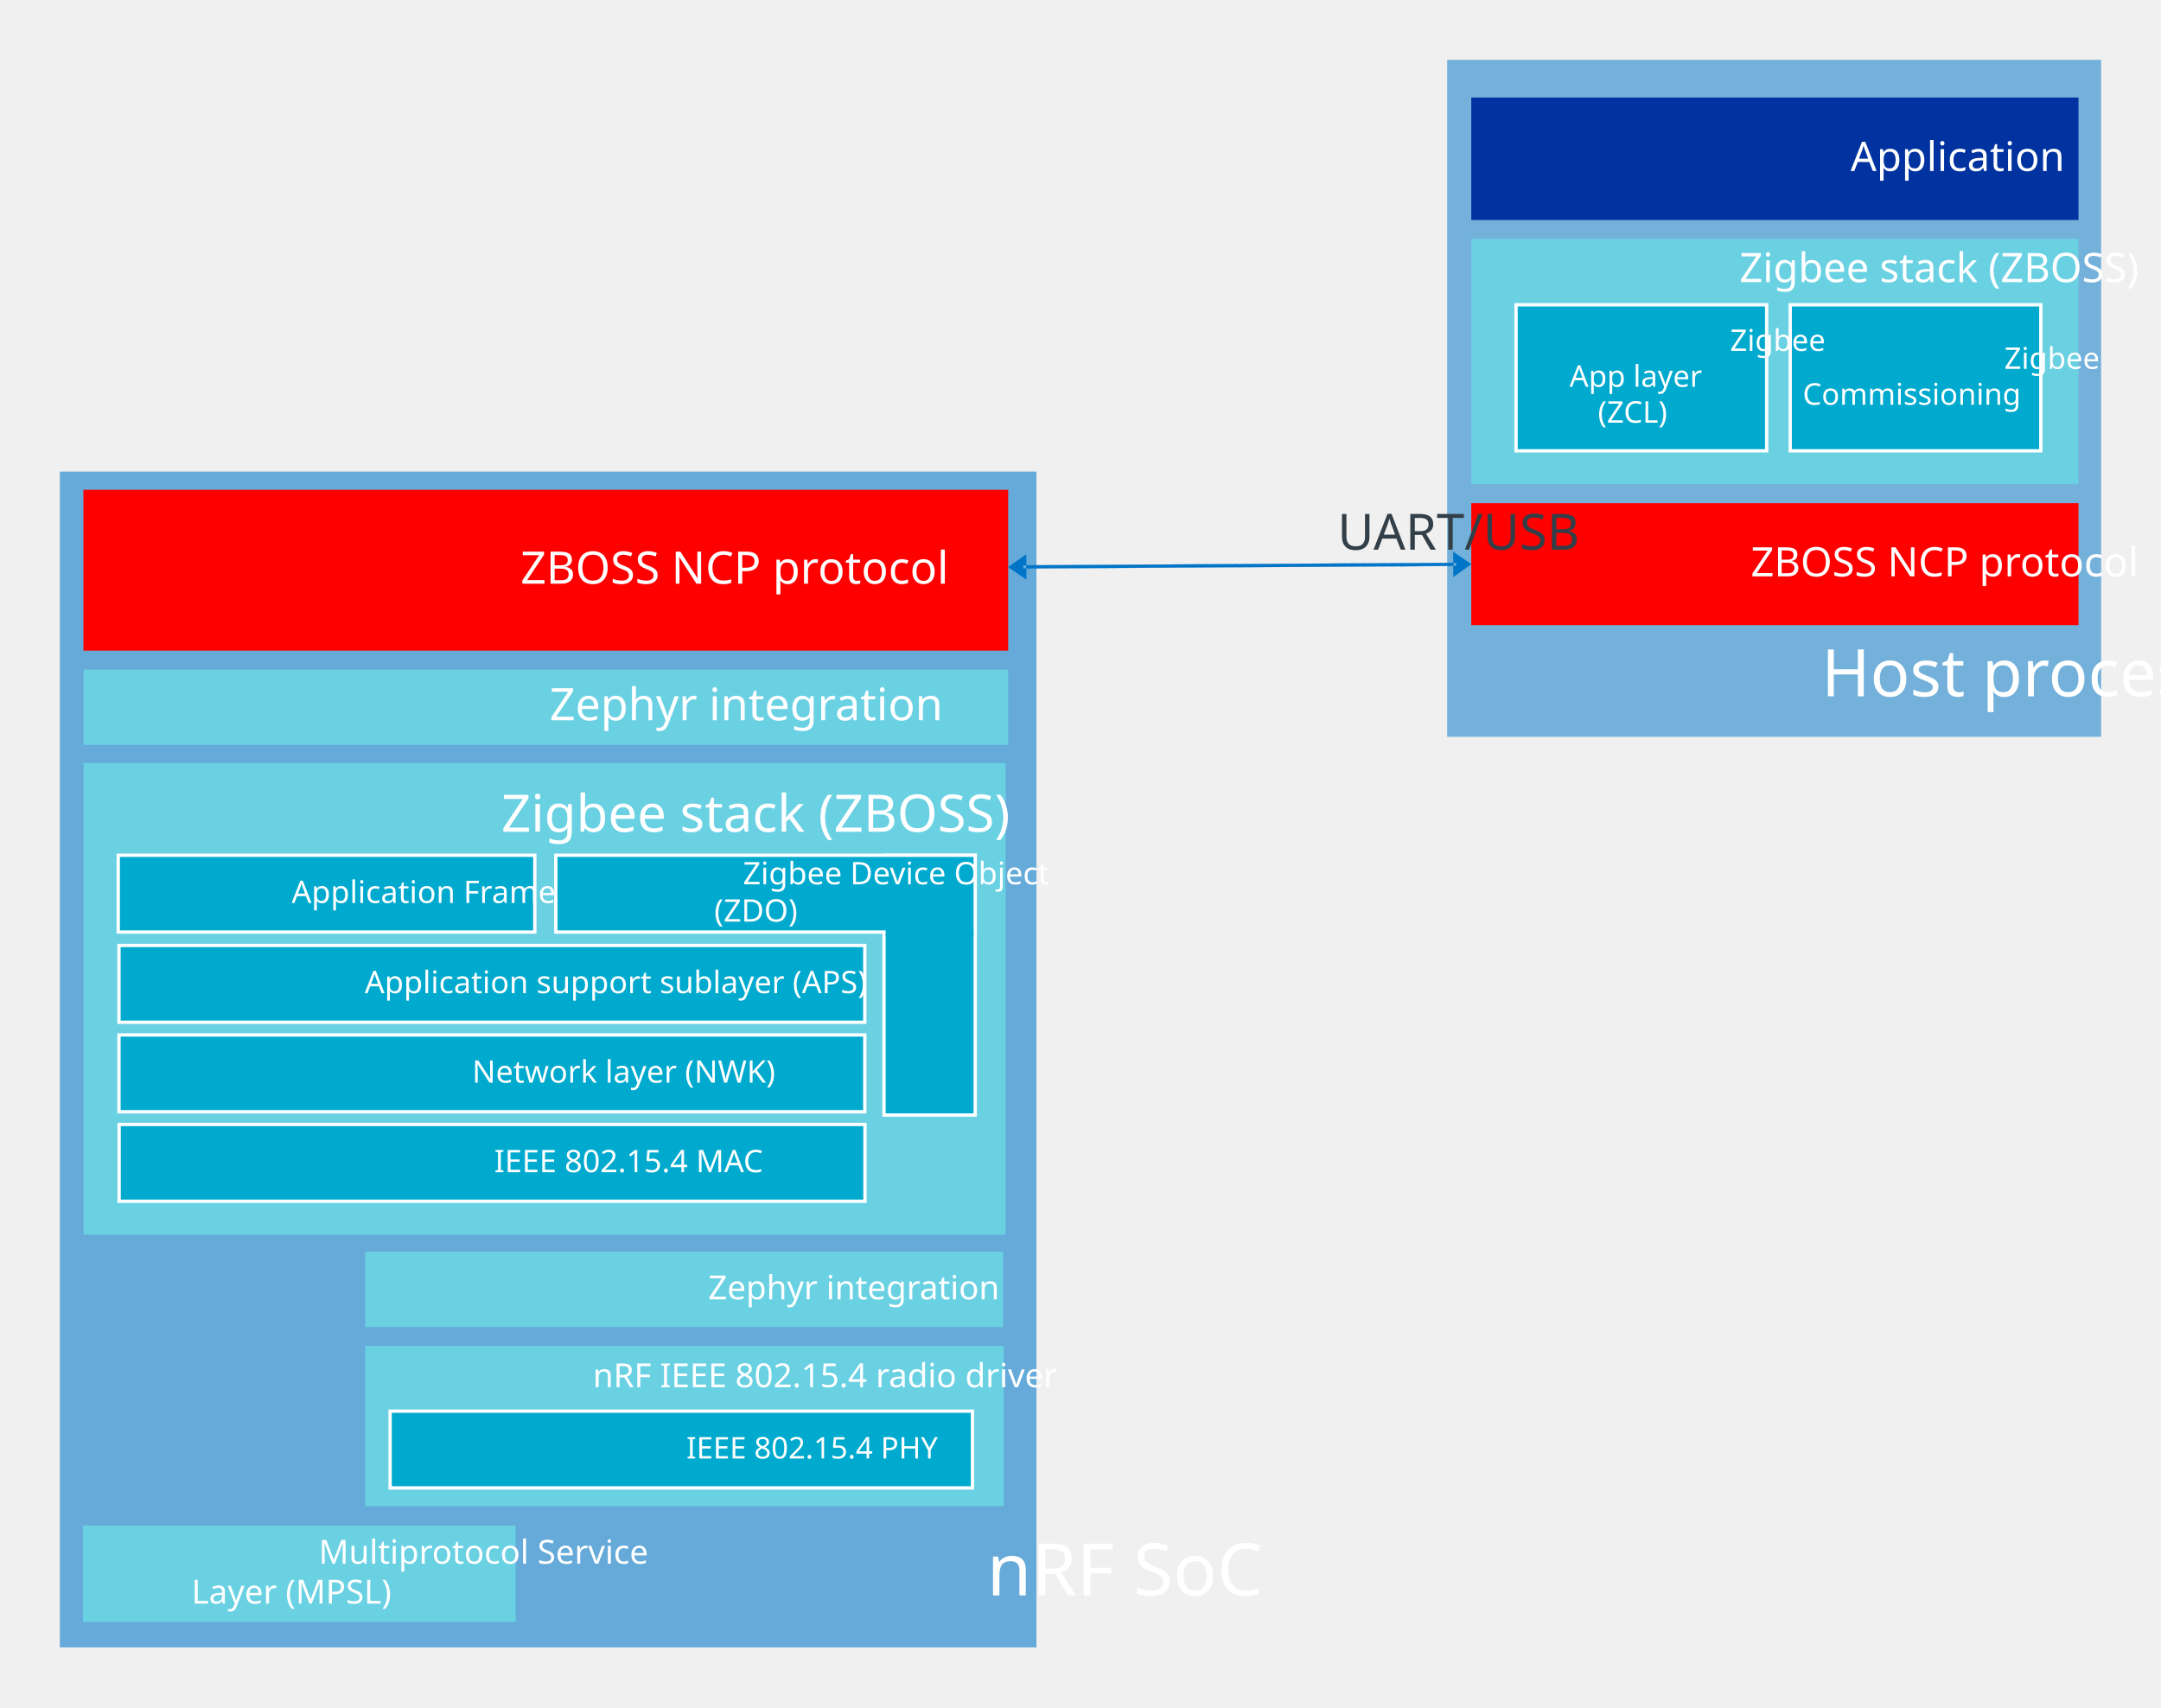
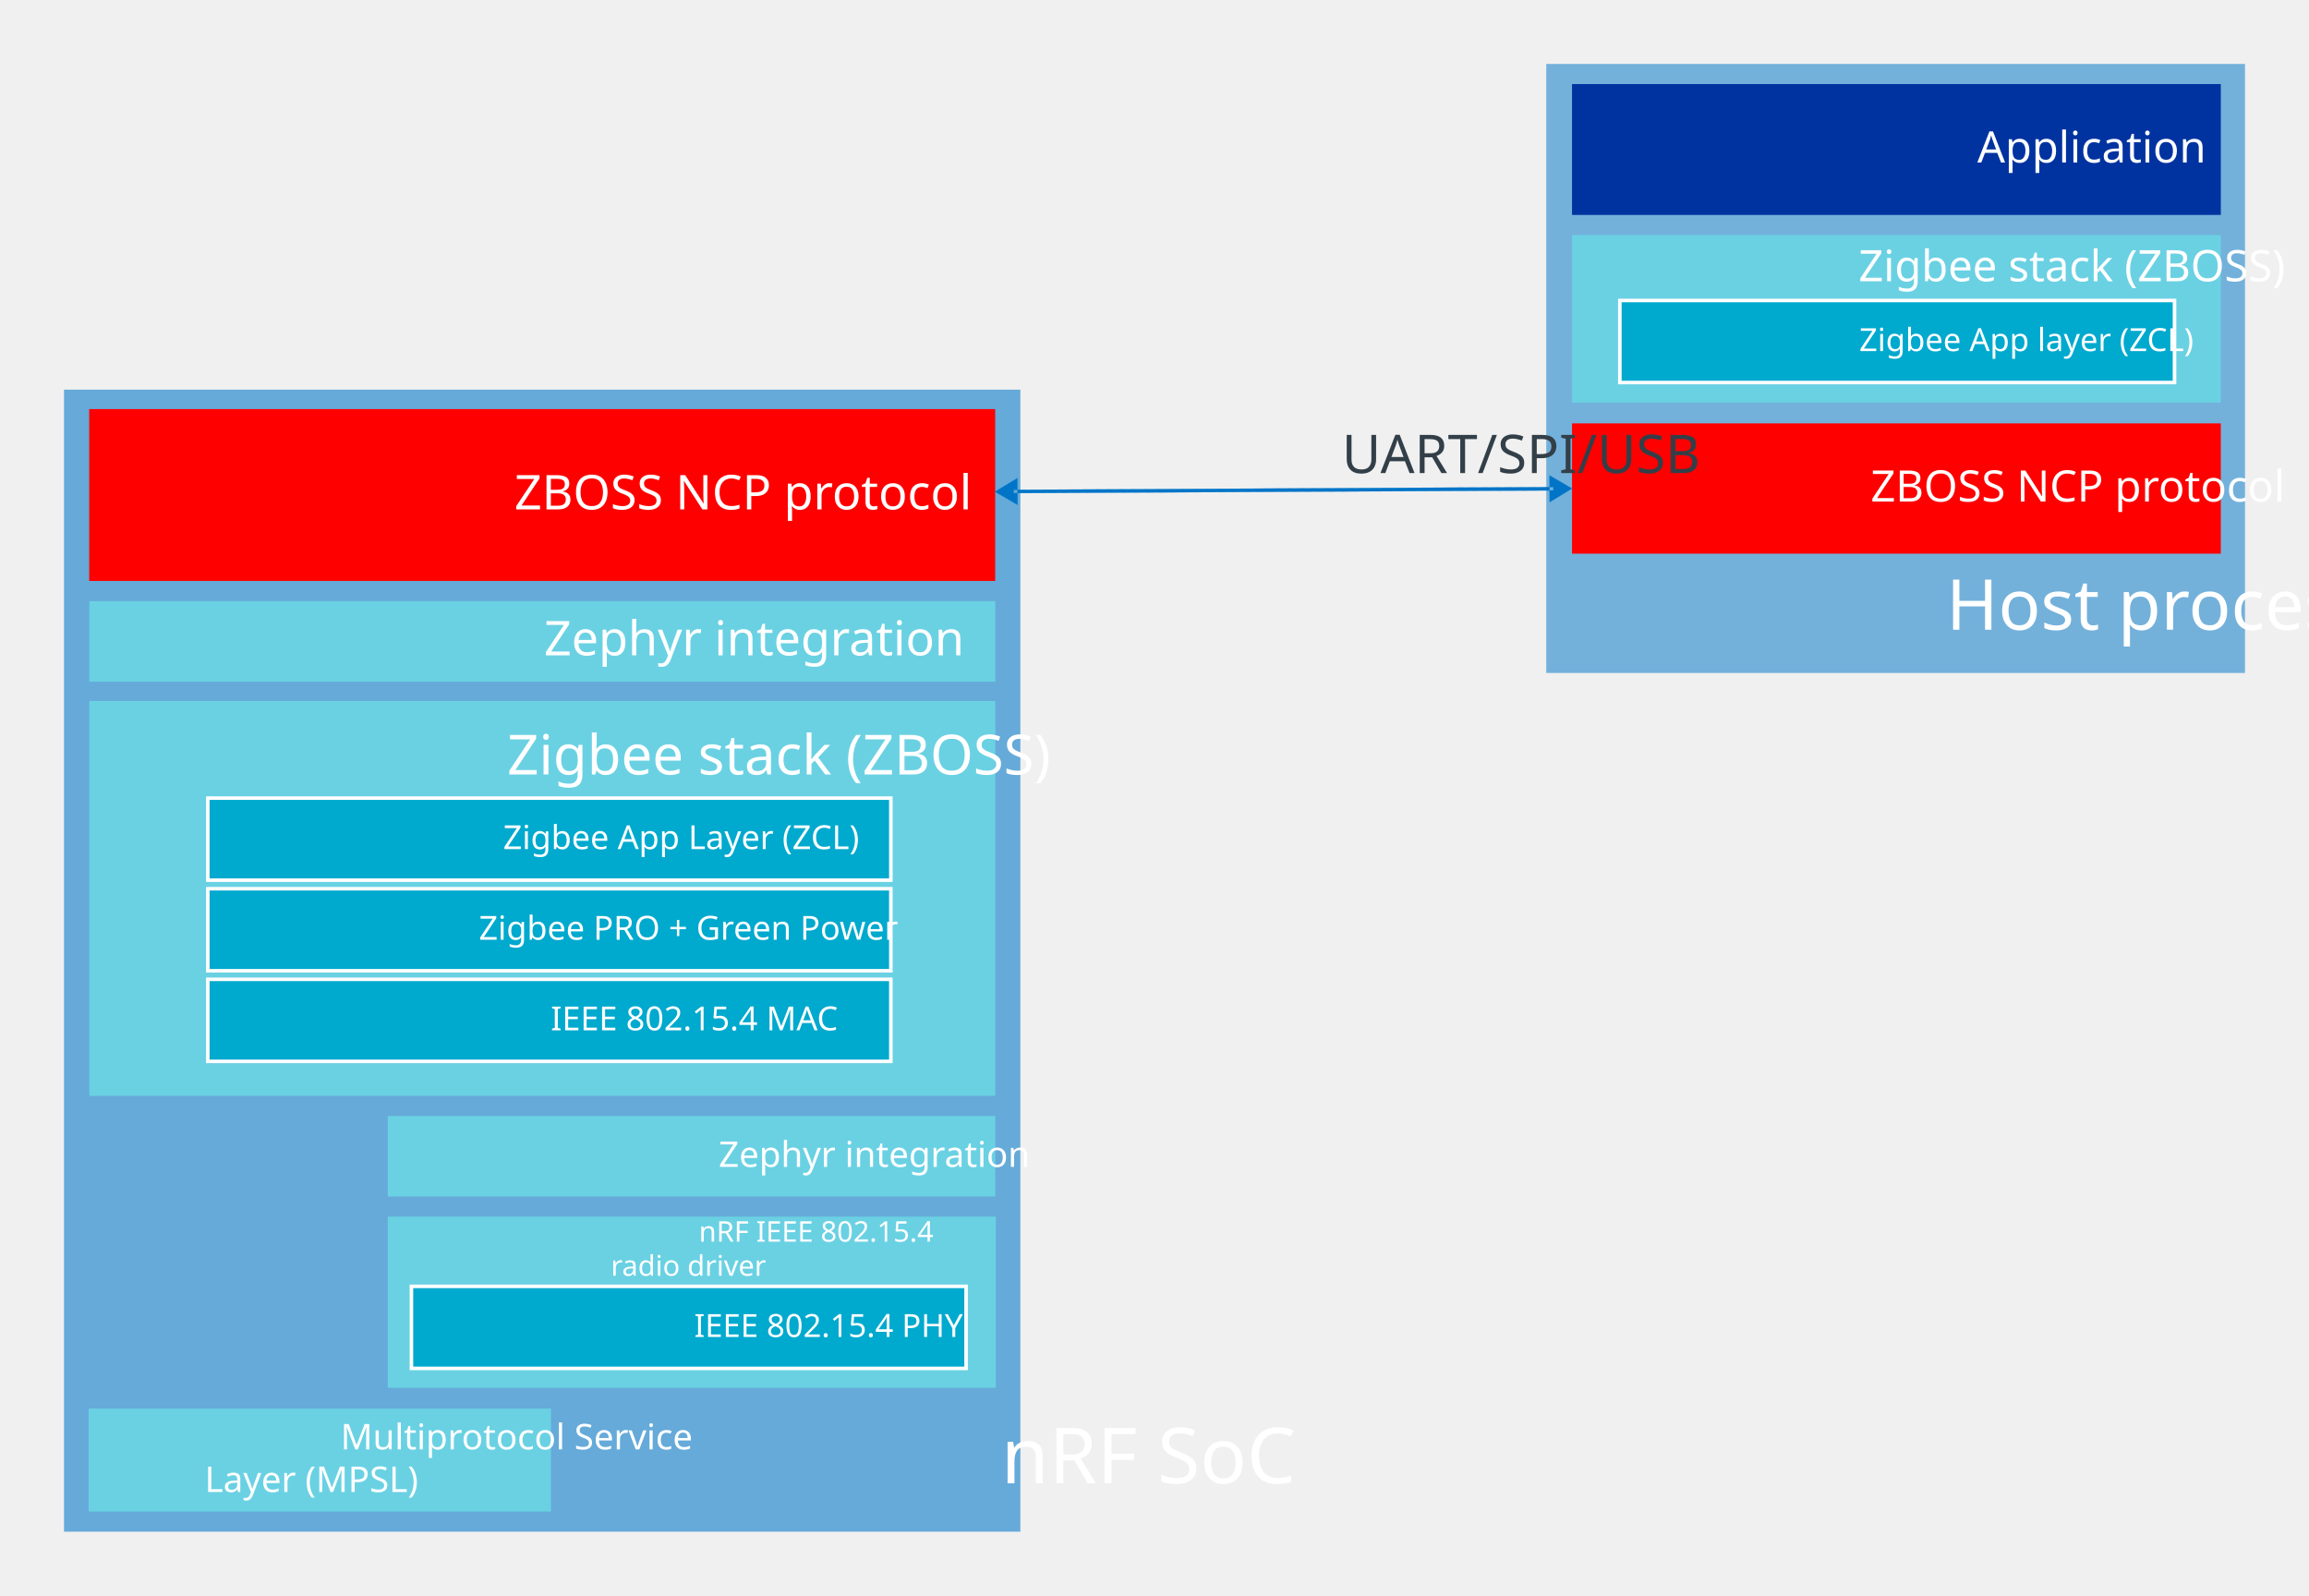
- <svg xmlns="http://www.w3.org/2000/svg" xmlns:ns1="http://schemas.microsoft.com/visio/2003/SVGExtensions/" width="9.03in" height="7.134in" viewBox="0 0 650.126 513.638" xml:space="preserve" color-interpolation-filters="sRGB" class="st20">
+ <svg xmlns="http://www.w3.org/2000/svg" xmlns:ns1="http://schemas.microsoft.com/visio/2003/SVGExtensions/" width="9.03in" height="6.24in" viewBox="0 0 650.126 449.291" xml:space="preserve" color-interpolation-filters="sRGB" class="st20">
  <ns1:documentProperties ns1:langID="1033" ns1:metric="true" ns1:viewMarkup="false">
    <ns1:userDefs>
      <ns1:ud ns1:nameU="msvNoAutoConnect" ns1:val="VT0(1):26" />
    </ns1:userDefs>
  </ns1:documentProperties>
  <style type="text/css">
	
		.st1 {fill:#0077c8;fill-opacity:0.58;stroke:none;stroke-linecap:round;stroke-linejoin:round;stroke-width:0.75}
		.st2 {fill:#ff0000;stroke:none;stroke-linecap:round;stroke-linejoin:round;stroke-width:0.75}
		.st3 {stroke:none;stroke-linecap:round;stroke-linejoin:round;stroke-width:0.75}
		.st4 {fill:#ffffff;font-family:Gotham Light;font-size:1.125em}
		.st5 {fill:#0077c8;fill-opacity:0.52;stroke:none;stroke-linecap:round;stroke-linejoin:round;stroke-width:0.75}
		.st6 {fill:#ffffff;font-family:Gotham Light;font-size:1.646em}
		.st7 {fill:#ffffff;font-family:Gotham Light;font-size:1.019em}
		.st8 {fill:#6ad1e3;stroke:none;stroke-width:1}
		.st9 {fill:#0033a0;stroke:none;stroke-width:1}
		.st10 {fill:#0075c8;stroke:#0075c8;stroke-linecap:round;stroke-linejoin:round;stroke-width:0.059}
		.st11 {fill:#333f48;font-family:Gotham Light;font-size:1.254em}
		.st12 {fill:#ffffff;font-family:Gotham Light;font-size:1.818em}
		.st13 {fill:#ffffff;font-family:Gotham Light;font-size:1.298em}
		.st14 {fill:#00a9ce;stroke:#feffff;stroke-width:1}
		.st15 {fill:#ffffff;font-family:Gotham Light;font-size:0.779em}
- 		.st16 {fill:#ffffff;font-family:Gotham Light;font-size:0.833em}
- 		.st17 {fill:#ffffff;font-family:Gotham Light;font-size:0.75em}
- 		.st18 {font-size:1em}
- 		.st19 {fill:#00a9ce;stroke:none;stroke-width:1}
+ 		.st16 {fill:#ffffff;font-family:Gotham Light;font-size:0.667em}
+ 		.st17 {font-size:1em}
+ 		.st18 {fill:#ffffff;font-family:Gotham Light;font-size:0.75em}
+ 		.st19 {fill:#ffffff;font-family:Gotham Light;font-size:0.833em}
		.st20 {fill:none;fill-rule:evenodd;font-size:12px;overflow:visible;stroke-linecap:square;stroke-miterlimit:3}
	
	</style>
  <g ns1:mID="0" ns1:index="1" ns1:groupContext="foregroundPage">
    <ns1:pageProperties ns1:drawingScale="0.0393701" ns1:pageScale="0.0393701" ns1:drawingUnits="24" ns1:shadowOffsetX="8.50394" ns1:shadowOffsetY="-8.50394" />
    <ns1:layer ns1:name="Connector" ns1:index="0" />
    <g id="shape55-1" ns1:mID="55" ns1:groupContext="shape" transform="translate(18,-18)">
-       <path d="M293.81 159.89 L0 159.89 L0 513.64 L293.81 513.64 L293.81 159.89 Z" class="st1" />
-     </g>
-     <g id="shape59-3" ns1:mID="59" ns1:groupContext="shape" transform="translate(25.0866,-317.885)">
-       <path d="M0 465.24 L0 513.64 L278.22 513.64 L278.22 465.24 L0 465.24 L0 465.24 Z" class="st2" />
-     </g>
-     <g id="shape60-5" ns1:mID="60" ns1:groupContext="shape" transform="translate(25.8896,-333.501)">
-       <ns1:textBlock ns1:margins="rect(0,0,0,0)" ns1:tabSpace="42.5197" />
-       <ns1:textRect cx="138.709" cy="505.057" width="277.42" height="17.162" />
-       <path d="M277.42 496.48 L0 496.48 L0 513.64 L277.42 513.64 L277.42 496.48" class="st3" />
-       <text x="67.54" y="509.11" class="st4" ns1:langID="1033">
+       <path d="M269.29 127.72 L0 127.72 L0 449.29 L269.29 449.29 L269.29 127.72 Z" class="st1" />
+     </g>
+     <g id="shape59-3" ns1:mID="59" ns1:groupContext="shape" transform="translate(25.0866,-285.711)">
+       <path d="M0 400.9 L0 449.29 L255.12 449.29 L255.12 400.9 L0 400.9 L0 400.9 Z" class="st2" />
+     </g>
+     <g id="shape60-5" ns1:mID="60" ns1:groupContext="shape" transform="translate(25.8896,-301.328)">
+       <ns1:textBlock ns1:margins="rect(0,0,0,0)" ns1:tabSpace="42.5197" />
+       <ns1:textRect cx="126.938" cy="440.71" width="253.88" height="17.162" />
+       <path d="M253.88 432.13 L0 432.13 L0 449.29 L253.88 449.29 L253.88 432.13" class="st3" />
+       <text x="55.77" y="444.76" class="st4" ns1:langID="1033">
        <ns1:paragraph ns1:horizAlign="1" />
        <ns1:tabList />ZBOSS NCP protocol</text>
    </g>
-     <g id="shape213-9" ns1:mID="213" ns1:groupContext="shape" transform="translate(435.378,-291.968)">
-       <path d="M196.75 309.97 L0 309.97 L0 513.64 L196.75 513.64 L196.75 309.97 Z" class="st5" />
-     </g>
-     <g id="shape214-11" ns1:mID="214" ns1:groupContext="shape" transform="translate(435.415,-298.212)">
-       <ns1:textBlock ns1:margins="rect(0,0,0,0)" ns1:tabSpace="42.5197" />
-       <ns1:textRect cx="94.104" cy="501.782" width="188.21" height="23.711" />
-       <path d="M188.21 489.93 L0 489.93 L0 513.64 L188.21 513.64 L188.21 489.93" class="st3" />
-       <text x="20.15" y="507.71" class="st6" ns1:langID="1033">
+     <g id="shape213-9" ns1:mID="213" ns1:groupContext="shape" transform="translate(435.378,-259.795)">
+       <path d="M196.75 277.8 L0 277.8 L0 449.29 L196.75 449.29 L196.75 277.8 Z" class="st5" />
+     </g>
+     <g id="shape214-11" ns1:mID="214" ns1:groupContext="shape" transform="translate(435.415,-266.039)">
+       <ns1:textBlock ns1:margins="rect(0,0,0,0)" ns1:tabSpace="42.5197" />
+       <ns1:textRect cx="94.104" cy="437.436" width="188.21" height="23.711" />
+       <path d="M188.21 425.58 L0 425.58 L0 449.29 L188.21 449.29 L188.21 425.58" class="st3" />
+       <text x="20.15" y="443.36" class="st6" ns1:langID="1033">
        <ns1:paragraph ns1:horizAlign="1" />
        <ns1:tabList />Host processor</text>
    </g>
-     <g id="shape215-15" ns1:mID="215" ns1:groupContext="shape" transform="translate(442.63,-325.559)">
-       <path d="M0 476.95 L0 513.64 L182.69 513.64 L182.69 476.95 L0 476.95 L0 476.95 Z" class="st2" />
-     </g>
-     <g id="shape216-17" ns1:mID="216" ns1:groupContext="shape" transform="translate(442.63,-325.559)">
-       <ns1:textBlock ns1:margins="rect(0,0,0,0)" ns1:tabSpace="42.5197" />
-       <ns1:textRect cx="91.347" cy="495.292" width="182.7" height="36.691" />
-       <path d="M182.69 476.95 L0 476.95 L0 513.64 L182.69 513.64 L182.69 476.95" class="st3" />
-       <text x="26.89" y="498.96" class="st7" ns1:langID="1033">
+     <g id="shape215-15" ns1:mID="215" ns1:groupContext="shape" transform="translate(442.63,-293.386)">
+       <path d="M0 412.6 L0 449.29 L182.69 449.29 L182.69 412.6 L0 412.6 L0 412.6 Z" class="st2" />
+     </g>
+     <g id="shape216-17" ns1:mID="216" ns1:groupContext="shape" transform="translate(442.63,-293.386)">
+       <ns1:textBlock ns1:margins="rect(0,0,0,0)" ns1:tabSpace="42.5197" />
+       <ns1:textRect cx="91.347" cy="430.946" width="182.7" height="36.691" />
+       <path d="M182.69 412.6 L0 412.6 L0 449.29 L182.69 449.29 L182.69 412.6" class="st3" />
+       <text x="26.89" y="434.61" class="st7" ns1:langID="1033">
        <ns1:paragraph ns1:horizAlign="1" />
        <ns1:tabList />ZBOSS NCP protocol</text>
    </g>
-     <g id="shape217-21" ns1:mID="217" ns1:groupContext="shape" transform="translate(442.63,-368.079)">
-       <path d="M182.69 439.94 L0 439.94 L0 513.64 L182.69 513.64 L182.69 439.94 Z" class="st8" />
-     </g>
-     <g id="shape218-23" ns1:mID="218" ns1:groupContext="shape" transform="translate(442.205,-423.713)">
-       <ns1:textBlock ns1:margins="rect(0,0,0,0)" ns1:tabSpace="42.5197" />
-       <ns1:textRect cx="91.347" cy="504.916" width="182.7" height="17.443" />
-       <path d="M182.69 496.19 L0 496.19 L0 513.64 L182.69 513.64 L182.69 496.19" class="st3" />
-       <text x="23.91" y="508.59" class="st7" ns1:langID="1033">
+     <g id="shape217-21" ns1:mID="217" ns1:groupContext="shape" transform="translate(442.63,-335.906)">
+       <path d="M182.69 402.09 L0 402.09 L0 449.29 L182.69 449.29 L182.69 402.09 Z" class="st8" />
+     </g>
+     <g id="shape218-23" ns1:mID="218" ns1:groupContext="shape" transform="translate(442.205,-365.036)">
+       <ns1:textBlock ns1:margins="rect(0,0,0,0)" ns1:tabSpace="42.5197" />
+       <ns1:textRect cx="91.347" cy="440.57" width="182.7" height="17.443" />
+       <path d="M182.69 431.85 L0 431.85 L0 449.29 L182.69 449.29 L182.69 431.85" class="st3" />
+       <text x="23.91" y="444.24" class="st7" ns1:langID="1033">
        <ns1:paragraph ns1:horizAlign="1" />
        <ns1:tabList />Zigbee stack (ZBOSS)</text>
    </g>
-     <g id="shape219-27" ns1:mID="219" ns1:groupContext="shape" transform="translate(442.63,-447.449)">
-       <path d="M0 476.79 L0 513.64 L182.69 513.64 L182.69 476.79 L0 476.79 L0 476.79 Z" class="st9" />
-     </g>
-     <g id="shape220-29" ns1:mID="220" ns1:groupContext="shape" transform="translate(442.772,-447.575)">
-       <ns1:textBlock ns1:margins="rect(0,0,0,0)" ns1:tabSpace="42.5197" />
-       <ns1:textRect cx="91.347" cy="495.339" width="182.7" height="36.597" />
-       <path d="M182.69 477.04 L0 477.04 L0 513.64 L182.69 513.64 L182.69 477.04" class="st3" />
-       <text x="56.77" y="499.01" class="st7" ns1:langID="1033">
+     <g id="shape219-27" ns1:mID="219" ns1:groupContext="shape" transform="translate(442.63,-388.772)">
+       <path d="M0 412.44 L0 449.29 L182.69 449.29 L182.69 412.44 L0 412.44 L0 412.44 Z" class="st9" />
+     </g>
+     <g id="shape220-29" ns1:mID="220" ns1:groupContext="shape" transform="translate(442.772,-388.898)">
+       <ns1:textBlock ns1:margins="rect(0,0,0,0)" ns1:tabSpace="42.5197" />
+       <ns1:textRect cx="91.347" cy="430.993" width="182.7" height="36.597" />
+       <path d="M182.69 412.69 L0 412.69 L0 449.29 L182.69 449.29 L182.69 412.69" class="st3" />
+       <text x="56.77" y="434.66" class="st7" ns1:langID="1033">
        <ns1:paragraph ns1:horizAlign="1" />
        <ns1:tabList />Application</text>
    </g>
-     <g id="shape221-33" ns1:mID="221" ns1:groupContext="shape" transform="translate(303.307,-339.312)">
-       <path d="M4.51 510.35 L134.81 509.58 L134.81 508.64 L4.51 509.4 L4.51 510.35 L4.51 510.35 ZM5.4 506.11 L0 509.93 L5.44        513.64 L5.4 506.11 L5.4 506.11 ZM133.93 512.87 L139.32 509.05 L133.88 505.35 L133.93 512.87 L133.93 512.87        Z" class="st10" />
-     </g>
-     <g id="shape222-35" ns1:mID="222" ns1:groupContext="shape" transform="translate(311.811,-343.736)">
-       <ns1:textBlock ns1:margins="rect(0,0,0,0)" ns1:tabSpace="42.5197" />
-       <ns1:textRect cx="61.783" cy="504.604" width="123.57" height="18.067" />
-       <path d="M123.57 495.57 L0 495.57 L0 513.64 L123.57 513.64 L123.57 495.57" class="st3" />
-       <text x="20.14" y="509.12" class="st11" ns1:langID="1033">
-         <ns1:paragraph ns1:horizAlign="1" />
-         <ns1:tabList />UART/USB</text>
-     </g>
-     <g id="shape242-39" ns1:mID="242" ns1:groupContext="shape" transform="translate(182.664,-28.6245)">
-       <ns1:textBlock ns1:margins="rect(0,0,0,0)" ns1:tabSpace="42.5197" />
-       <ns1:textRect cx="59.183" cy="502.089" width="118.37" height="23.098" />
-       <path d="M118.37 490.54 L0 490.54 L0 513.64 L118.37 513.64 L118.37 490.54" class="st3" />
-       <text x="12.12" y="508.63" class="st12" ns1:langID="1033">
+     <g id="shape221-33" ns1:mID="221" ns1:groupContext="shape" transform="translate(280.161,-307.139)">
+       <path d="M5.26 446 L157.21 445.23 L157.21 444.29 L5.26 445.06 L5.26 446 L5.26 446 ZM6.29 441.77 L0 445.59 L6.34 449.29        L6.29 441.77 L6.29 441.77 ZM156.18 448.53 L162.47 444.7 L156.13 441 L156.18 448.53 L156.18 448.53 Z" class="st10" />
+     </g>
+     <g id="shape222-35" ns1:mID="222" ns1:groupContext="shape" transform="translate(296.217,-311.563)">
+       <ns1:textBlock ns1:margins="rect(0,0,0,0)" ns1:tabSpace="42.5197" />
+       <ns1:textRect cx="68.509" cy="440.258" width="137.02" height="18.067" />
+       <path d="M137.02 431.22 L0 431.22 L0 449.29 L137.02 449.29 L137.02 431.22" class="st3" />
+       <text x="11.2" y="444.77" class="st11" ns1:langID="1033">
+         <ns1:paragraph ns1:horizAlign="1" />
+         <ns1:tabList />UART/SPI/USB</text>
+     </g>
+     <g id="shape242-39" ns1:mID="242" ns1:groupContext="shape" transform="translate(174.046,-26.6194)">
+       <ns1:textBlock ns1:margins="rect(0,0,0,0)" ns1:tabSpace="42.5197" />
+       <ns1:textRect cx="52.76" cy="437.743" width="105.52" height="23.098" />
+       <path d="M105.52 426.19 L0 426.19 L0 449.29 L105.52 449.29 L105.52 426.19" class="st3" />
+       <text x="5.7" y="444.29" class="st12" ns1:langID="1033">
        <ns1:paragraph ns1:horizAlign="1" />
        <ns1:tabList />nRF SoC</text>
    </g>
-     <g id="shape243-43" ns1:mID="243" ns1:groupContext="shape" transform="translate(25.1213,-142.157)">
-       <path d="M0 371.71 L0 513.64 L277.42 513.64 L277.42 371.71 L0 371.71 L0 371.71 Z" class="st8" />
-     </g>
-     <g id="shape244-45" ns1:mID="244" ns1:groupContext="shape" transform="translate(25.1213,-258.16)">
-       <ns1:textBlock ns1:margins="rect(0,0,0,0)" ns1:tabSpace="42.5197" />
-       <ns1:textRect cx="138.709" cy="503.737" width="277.42" height="19.802" />
-       <path d="M277.42 493.84 L0 493.84 L0 513.64 L277.42 513.64 L277.42 493.84" class="st3" />
-       <text x="52.81" y="508.41" class="st13" ns1:langID="1033">
+     <g id="shape243-43" ns1:mID="243" ns1:groupContext="shape" transform="translate(25.1213,-140.719)">
+       <path d="M0 338.1 L0 449.29 L255.12 449.29 L255.12 338.1 L0 338.1 L0 338.1 Z" class="st8" />
+     </g>
+     <g id="shape244-45" ns1:mID="244" ns1:groupContext="shape" transform="translate(40.4119,-225.987)">
+       <ns1:textBlock ns1:margins="rect(0,0,0,0)" ns1:tabSpace="42.5197" />
+       <ns1:textRect cx="115.395" cy="439.39" width="230.79" height="19.802" />
+       <path d="M230.79 429.49 L0 429.49 L0 449.29 L230.79 449.29 L230.79 429.49" class="st3" />
+       <text x="29.49" y="444.06" class="st13" ns1:langID="1033">
        <ns1:paragraph ns1:horizAlign="1" />
        <ns1:tabList />Zigbee stack (ZBOSS)</text>
    </g>
-     <g id="shape245-49" ns1:mID="245" ns1:groupContext="shape" transform="translate(35.7867,-179.154)">
-       <path d="M224.38 490.54 L0 490.54 L0 513.64 L224.38 513.64 L224.38 490.54 Z" class="st14" />
-     </g>
-     <g id="shape246-51" ns1:mID="246" ns1:groupContext="shape" transform="translate(36.3423,-184.762)">
-       <ns1:textBlock ns1:margins="rect(0,0,0,0)" ns1:tabSpace="42.5197" />
-       <ns1:textRect cx="111.939" cy="507.696" width="223.88" height="11.883" />
-       <path d="M223.88 501.76 L0 501.76 L0 513.64 L223.88 513.64 L223.88 501.76" class="st3" />
-       <text x="61.94" y="510.5" class="st15" ns1:langID="1033">
-         <ns1:paragraph ns1:horizAlign="1" />
-         <ns1:tabList />Network layer (NWK)</text>
-     </g>
-     <g id="shape249-55" ns1:mID="249" ns1:groupContext="shape" transform="translate(35.7867,-206.084)">
-       <path d="M224.38 490.54 L0 490.54 L0 513.64 L224.38 513.64 L224.38 490.54 Z" class="st14" />
-     </g>
-     <g id="shape250-57" ns1:mID="250" ns1:groupContext="shape" transform="translate(35.7867,-206.084)">
-       <ns1:textBlock ns1:margins="rect(0,0,0,0)" ns1:tabSpace="42.5197" />
-       <ns1:textRect cx="112.192" cy="502.089" width="224.39" height="23.098" />
-       <path d="M224.38 490.54 L0 490.54 L0 513.64 L224.38 513.64 L224.38 490.54" class="st3" />
-       <text x="30.17" y="504.89" class="st15" ns1:langID="1033">
-         <ns1:paragraph ns1:horizAlign="1" />
-         <ns1:tabList />Application support sublayer (APS)</text>
-     </g>
-     <g id="shape251-61" ns1:mID="251" ns1:groupContext="shape" transform="translate(109.887,-60.5197)">
-       <path d="M192.06 465.45 L0 465.45 L0 513.64 L192.06 513.64 L192.06 465.45 Z" class="st8" />
-     </g>
-     <g id="shape252-63" ns1:mID="252" ns1:groupContext="shape" transform="translate(109.887,-92.6717)">
-       <ns1:textBlock ns1:margins="rect(0,0,0,0)" ns1:tabSpace="42.5197" />
-       <ns1:textRect cx="96.028" cy="507.037" width="192.06" height="13.202" />
-       <path d="M192.06 500.44 L0 500.44 L0 513.64 L192.06 513.64 L192.06 500.44" class="st3" />
-       <text x="21.69" y="510.04" class="st16" ns1:langID="1033">
-         <ns1:paragraph ns1:horizAlign="1" />
-         <ns1:tabList />nRF IEEE 802.15.4 radio driver</text>
-     </g>
-     <g id="shape253-67" ns1:mID="253" ns1:groupContext="shape" transform="translate(117.356,-65.9788)">
-       <path d="M175.2 490.54 L0 490.54 L0 513.64 L175.2 513.64 L175.2 490.54 Z" class="st14" />
-     </g>
-     <g id="shape254-69" ns1:mID="254" ns1:groupContext="shape" transform="translate(117.356,-70.2664)">
-       <ns1:textBlock ns1:margins="rect(0,0,0,0)" ns1:tabSpace="42.5197" />
-       <ns1:textRect cx="87.599" cy="506.377" width="175.2" height="14.522" />
-       <path d="M175.2 499.12 L0 499.12 L0 513.64 L175.2 513.64 L175.2 499.12" class="st3" />
-       <text x="47" y="509.08" class="st17" ns1:langID="1033">
+     <g id="shape245-49" ns1:mID="245" ns1:groupContext="shape" transform="translate(58.4924,-150.43)">
+       <path d="M192.33 426.19 L0 426.19 L0 449.29 L192.33 449.29 L192.33 426.19 Z" class="st14" />
+     </g>
+     <g id="shape246-51" ns1:mID="246" ns1:groupContext="shape" transform="translate(106.3,-156.038)">
+       <ns1:textBlock ns1:margins="rect(0,0,0,0)" ns1:tabSpace="42.5197" />
+       <ns1:textRect cx="48.357" cy="443.35" width="96.72" height="11.883" />
+       <path d="M96.71 437.41 L0 437.41 L0 449.29 L96.71 449.29 L96.71 437.41" class="st3" />
+       <text x="4.99" y="446.15" class="st15" ns1:langID="1033">
+         <ns1:paragraph ns1:horizAlign="1" />
+         <ns1:tabList />IEEE 802.15.4 MAC</text>
+     </g>
+     <g id="shape247-55" ns1:mID="247" ns1:groupContext="shape" transform="translate(58.4924,-201.454)">
+       <path d="M192.33 426.19 L0 426.19 L0 449.29 L192.33 449.29 L192.33 426.19 Z" class="st14" />
+     </g>
+     <g id="shape248-57" ns1:mID="248" ns1:groupContext="shape" transform="translate(58.2866,-201.454)">
+       <ns1:textBlock ns1:margins="rect(0,0,0,0)" ns1:tabSpace="42.5197" />
+       <ns1:textRect cx="96.165" cy="437.743" width="192.34" height="23.098" />
+       <path d="M192.33 426.19 L0 426.19 L0 449.29 L192.33 449.29 L192.33 426.19" class="st3" />
+       <text x="39.61" y="440.55" class="st15" ns1:langID="1033">
+         <ns1:paragraph ns1:horizAlign="1" />
+         <ns1:tabList />Zigbee App Layer (ZCL)</text>
+     </g>
+     <g id="shape249-61" ns1:mID="249" ns1:groupContext="shape" transform="translate(58.4924,-175.942)">
+       <path d="M192.33 426.19 L0 426.19 L0 449.29 L192.33 449.29 L192.33 426.19 Z" class="st14" />
+     </g>
+     <g id="shape250-63" ns1:mID="250" ns1:groupContext="shape" transform="translate(58.4924,-175.942)">
+       <ns1:textBlock ns1:margins="rect(0,0,0,0)" ns1:tabSpace="42.5197" />
+       <ns1:textRect cx="96.165" cy="437.743" width="192.34" height="23.098" />
+       <path d="M192.33 426.19 L0 426.19 L0 449.29 L192.33 449.29 L192.33 426.19" class="st3" />
+       <text x="32.58" y="440.55" class="st15" ns1:langID="1033">
+         <ns1:paragraph ns1:horizAlign="1" />
+         <ns1:tabList />Zigbee PRO + Green Power</text>
+     </g>
+     <g id="shape251-67" ns1:mID="251" ns1:groupContext="shape" transform="translate(109.168,-58.5146)">
+       <path d="M171.21 401.1 L0 401.1 L0 449.29 L171.21 449.29 L171.21 401.1 Z" class="st8" />
+     </g>
+     <g id="shape252-69" ns1:mID="252" ns1:groupContext="shape" transform="translate(109.168,-90.6667)">
+       <ns1:textBlock ns1:margins="rect(0,0,0,0)" ns1:tabSpace="42.5197" />
+       <ns1:textRect cx="85.606" cy="442.69" width="171.22" height="13.202" />
+       <path d="M171.21 436.09 L0 436.09 L0 449.29 L171.21 449.29 L171.21 436.09" class="st3" />
+       <text x="50.13" y="440.29" class="st16" ns1:langID="1033">
+         <ns1:paragraph ns1:horizAlign="1" />
+         <ns1:tabList />nRF IEEE 802.15.4<ns1:newlineChar />
+         <tspan x="62.81" dy="1.2em" class="st17">radio driver</tspan>
+       </text>
+     </g>
+     <g id="shape253-74" ns1:mID="253" ns1:groupContext="shape" transform="translate(115.827,-63.9737)">
+       <path d="M156.18 426.19 L0 426.19 L0 449.29 L156.18 449.29 L156.18 426.19 Z" class="st14" />
+     </g>
+     <g id="shape254-76" ns1:mID="254" ns1:groupContext="shape" transform="translate(115.827,-68.2614)">
+       <ns1:textBlock ns1:margins="rect(0,0,0,0)" ns1:tabSpace="42.5197" />
+       <ns1:textRect cx="78.092" cy="442.03" width="156.19" height="14.522" />
+       <path d="M156.18 434.77 L0 434.77 L0 449.29 L156.18 449.29 L156.18 434.77" class="st3" />
+       <text x="37.49" y="444.73" class="st18" ns1:langID="1033">
        <ns1:paragraph ns1:horizAlign="1" />
        <ns1:tabList />IEEE 802.15.4 PHY</text>
    </g>
-     <g id="group255-73" transform="translate(24.9449,-25.6744)" ns1:mID="255" ns1:groupContext="group">
+     <g id="group255-80" transform="translate(24.9449,-23.6693)" ns1:mID="255" ns1:groupContext="group">
      <ns1:userDefs />
-       <g id="shape256-74" ns1:mID="256" ns1:groupContext="shape">
-         <rect x="0" y="484.64" width="130.159" height="28.998" class="st8" />
-       </g>
-       <g id="shape255-76" ns1:mID="255" ns1:groupContext="groupContent">
+       <g id="shape256-81" ns1:mID="256" ns1:groupContext="shape">
+         <rect x="0" y="420.294" width="130.159" height="28.998" class="st8" />
+       </g>
+       <g id="shape255-83" ns1:mID="255" ns1:groupContext="groupContent">
        <ns1:textBlock ns1:margins="rect(0,0,0,0)" ns1:tabSpace="42.5197" />
-         <ns1:textRect cx="66.206" cy="499.139" width="132.42" height="28.998" />
-         <text x="13.76" y="496.14" class="st16" ns1:langID="1033">
+         <ns1:textRect cx="66.206" cy="434.792" width="132.42" height="28.998" />
+         <text x="13.76" y="431.79" class="st19" ns1:langID="1033">
          <ns1:paragraph ns1:horizAlign="1" />
-           <ns1:tabList />Multiprotocol Service <tspan x="32.66" dy="1.2em" class="st18">Layer (MPSL)</tspan>
+           <ns1:tabList />Multiprotocol Service <tspan x="32.66" dy="1.2em" class="st17">Layer (MPSL)</tspan>
        </text>
      </g>
    </g>
-     <g id="shape257-79" ns1:mID="257" ns1:groupContext="shape" transform="translate(25.1213,-289.517)">
-       <path d="M0 490.96 L0 513.64 L278.22 513.64 L278.22 490.96 L0 490.96 L0 490.96 Z" class="st8" />
-     </g>
-     <g id="shape258-81" ns1:mID="258" ns1:groupContext="shape" transform="translate(25.272,-296.968)">
-       <ns1:textBlock ns1:margins="rect(0,0,0,0)" ns1:tabSpace="42.5197" />
-       <ns1:textRect cx="139.11" cy="509.617" width="278.23" height="8.042" />
-       <path d="M278.22 505.6 L0 505.6 L0 513.64 L278.22 513.64 L278.22 505.6" class="st3" />
-       <text x="76.9" y="513.67" class="st4" ns1:langID="1033">
+     <g id="shape257-86" ns1:mID="257" ns1:groupContext="shape" transform="translate(25.1213,-257.344)">
+       <path d="M0 426.61 L0 449.29 L255.12 449.29 L255.12 426.61 L0 426.61 L0 426.61 Z" class="st8" />
+     </g>
+     <g id="shape258-88" ns1:mID="258" ns1:groupContext="shape" transform="translate(25.272,-264.795)">
+       <ns1:textBlock ns1:margins="rect(0,0,0,0)" ns1:tabSpace="42.5197" />
+       <ns1:textRect cx="126.938" cy="445.27" width="253.88" height="8.042" />
+       <path d="M253.88 441.25 L0 441.25 L0 449.29 L253.88 449.29 L253.88 441.25" class="st3" />
+       <text x="64.73" y="449.32" class="st4" ns1:langID="1033">
        <ns1:paragraph ns1:horizAlign="1" />
        <ns1:tabList />Zephyr integration</text>
    </g>
-     <g id="group259-85" transform="translate(109.887,-114.378)" ns1:mID="259" ns1:groupContext="group">
+     <g id="group259-92" transform="translate(109.168,-112.373)" ns1:mID="259" ns1:groupContext="group">
      <ns1:userDefs />
-       <g id="shape260-86" ns1:mID="260" ns1:groupContext="shape">
-         <rect x="0" y="490.961" width="191.898" height="22.677" class="st8" />
-       </g>
-       <g id="shape259-88" ns1:mID="259" ns1:groupContext="groupContent">
+       <g id="shape260-93" ns1:mID="260" ns1:groupContext="shape">
+         <rect x="0" y="426.614" width="171.071" height="22.677" class="st8" />
+       </g>
+       <g id="shape259-95" ns1:mID="259" ns1:groupContext="groupContent">
        <ns1:textBlock ns1:margins="rect(0,0,0,0)" ns1:tabSpace="42.5197" />
-         <ns1:textRect cx="92.089" cy="502.299" width="185.71" height="22.677" />
-         <text x="46.01" y="505.3" class="st16" ns1:langID="1033">
+         <ns1:textRect cx="82.094" cy="437.953" width="165.55" height="22.677" />
+         <text x="36.02" y="440.95" class="st19" ns1:langID="1033">
          <ns1:paragraph ns1:horizAlign="1" />
          <ns1:tabList />Zephyr integration</text>
      </g>
    </g>
-     <g id="shape265-90" ns1:mID="265" ns1:groupContext="shape" transform="translate(538.583,-378)">
-       <path d="M75.4 469.7 L0 469.7 L0 513.64 L75.4 513.64 L75.4 469.7 Z" class="st14" />
-     </g>
-     <g id="shape266-92" ns1:mID="266" ns1:groupContext="shape" transform="translate(538.583,-378)">
-       <ns1:textBlock ns1:margins="rect(0,0,0,0)" ns1:tabSpace="42.5197" />
-       <ns1:textRect cx="37.698" cy="491.669" width="75.4" height="43.937" />
-       <path d="M75.4 469.7 L0 469.7 L0 513.64 L75.4 513.64 L75.4 469.7" class="st3" />
-       <text x="22.29" y="488.97" class="st17" ns1:langID="1033">
-         <ns1:paragraph ns1:horizAlign="1" />
-         <ns1:tabList />Zigbee<ns1:newlineChar />
-         <tspan x="3.75" dy="1.2em" class="st18">Commissioning</tspan>
-       </text>
-     </g>
-     <g id="shape267-97" ns1:mID="267" ns1:groupContext="shape" transform="translate(456.1,-378)">
-       <path d="M75.4 469.7 L0 469.7 L0 513.64 L75.4 513.64 L75.4 469.7 Z" class="st14" />
-     </g>
-     <g id="shape268-99" ns1:mID="268" ns1:groupContext="shape" transform="translate(456.1,-378)">
-       <ns1:textBlock ns1:margins="rect(0,0,0,0)" ns1:tabSpace="42.5197" />
-       <ns1:textRect cx="37.698" cy="491.669" width="75.4" height="43.937" />
-       <path d="M75.4 469.7 L0 469.7 L0 513.64 L75.4 513.64 L75.4 469.7" class="st3" />
-       <text x="22.29" y="483.57" class="st17" ns1:langID="1033">
-         <ns1:paragraph ns1:horizAlign="1" />
-         <ns1:tabList />Zigbee<ns1:newlineChar />
-         <tspan x="16.08" dy="1.2em" class="st18">App layer<ns1:newlineChar />
-         </tspan>
-         <tspan x="24.63" dy="1.2em" class="st18">(ZCL)</tspan>
-       </text>
-     </g>
-     <g id="shape270-105" ns1:mID="270" ns1:groupContext="shape" transform="translate(35.8369,-152.225)">
-       <path d="M224.38 490.54 L0 490.54 L0 513.64 L224.38 513.64 L224.38 490.54 Z" class="st14" />
-     </g>
-     <g id="shape271-107" ns1:mID="271" ns1:groupContext="shape" transform="translate(36.3424,-157.833)">
-       <ns1:textBlock ns1:margins="rect(0,0,0,0)" ns1:tabSpace="42.5197" />
-       <ns1:textRect cx="111.939" cy="507.696" width="223.88" height="11.883" />
-       <path d="M223.88 501.76 L0 501.76 L0 513.64 L223.88 513.64 L223.88 501.76" class="st3" />
-       <text x="68.57" y="510.5" class="st15" ns1:langID="1033">
-         <ns1:paragraph ns1:horizAlign="1" />
-         <ns1:tabList />IEEE 802.15.4 MAC</text>
-     </g>
-     <g id="shape281-111" ns1:mID="281" ns1:groupContext="shape" transform="translate(35.5672,-233.223)">
-       <path d="M125.32 490.54 L0 490.54 L0 513.64 L125.32 513.64 L125.32 490.54 Z" class="st14" />
-     </g>
-     <g id="shape282-113" ns1:mID="282" ns1:groupContext="shape" transform="translate(35.4331,-233.223)">
-       <ns1:textBlock ns1:margins="rect(0,0,0,0)" ns1:tabSpace="42.5197" />
-       <ns1:textRect cx="62.662" cy="502.089" width="125.33" height="23.098" />
-       <path d="M125.32 490.54 L0 490.54 L0 513.64 L125.32 513.64 L125.32 490.54" class="st3" />
-       <text x="8.55" y="504.89" class="st15" ns1:langID="1033">
-         <ns1:paragraph ns1:horizAlign="1" />
-         <ns1:tabList />Application Framework</text>
-     </g>
-     <g id="shape283-117" ns1:mID="283" ns1:groupContext="shape" transform="translate(779.586,257.317) rotate(90)">
-       <path d="M78.16 486.2 L0 486.2 L0 513.64 L78.16 513.64 L78.16 486.2 Z" class="st14" />
-     </g>
-     <g id="shape247-119" ns1:mID="247" ns1:groupContext="shape" transform="translate(167.211,-233.223)">
-       <path d="M126.17 490.54 L0 490.54 L0 513.64 L126.17 513.64 L126.17 490.54 Z" class="st14" />
-     </g>
-     <g id="shape248-121" ns1:mID="248" ns1:groupContext="shape" transform="translate(167.077,-233.223)">
-       <ns1:textBlock ns1:margins="rect(0,0,0,0)" ns1:tabSpace="42.5197" />
-       <ns1:textRect cx="62.662" cy="502.089" width="125.33" height="23.098" />
-       <path d="M125.32 490.54 L0 490.54 L0 513.64 L125.32 513.64 L125.32 490.54" class="st3" />
-       <text x="12.69" y="499.28" class="st15" ns1:langID="1033">
-         <ns1:paragraph ns1:horizAlign="1" />
-         <ns1:tabList />Zigbee Device Object <tspan x="47.8" dy="1.2em" class="st18">(ZDO)</tspan>
-       </text>
-     </g>
-     <g id="shape284-126" ns1:mID="284" ns1:groupContext="shape" transform="translate(780.094,279.638) rotate(90)">
-       <path d="M1.98 487.2 L0 487.2 L0 513.64 L1.98 513.64 L1.98 487.2 Z" class="st19" />
+     <g id="shape261-97" ns1:mID="261" ns1:groupContext="shape" transform="translate(456.1,-341.58)">
+       <path d="M156.18 426.19 L0 426.19 L0 449.29 L156.18 449.29 L156.18 426.19 Z" class="st14" />
+     </g>
+     <g id="shape262-99" ns1:mID="262" ns1:groupContext="shape" transform="translate(456.1,-345.867)">
+       <ns1:textBlock ns1:margins="rect(0,0,0,0)" ns1:tabSpace="42.5197" />
+       <ns1:textRect cx="78.092" cy="442.03" width="156.19" height="14.522" />
+       <path d="M156.18 434.77 L0 434.77 L0 449.29 L156.18 449.29 L156.18 434.77" class="st3" />
+       <text x="25.28" y="444.73" class="st18" ns1:langID="1033">
+         <ns1:paragraph ns1:horizAlign="1" />
+         <ns1:tabList />Zigbee App layer (ZCL)</text>
    </g>
  </g>
</svg>
